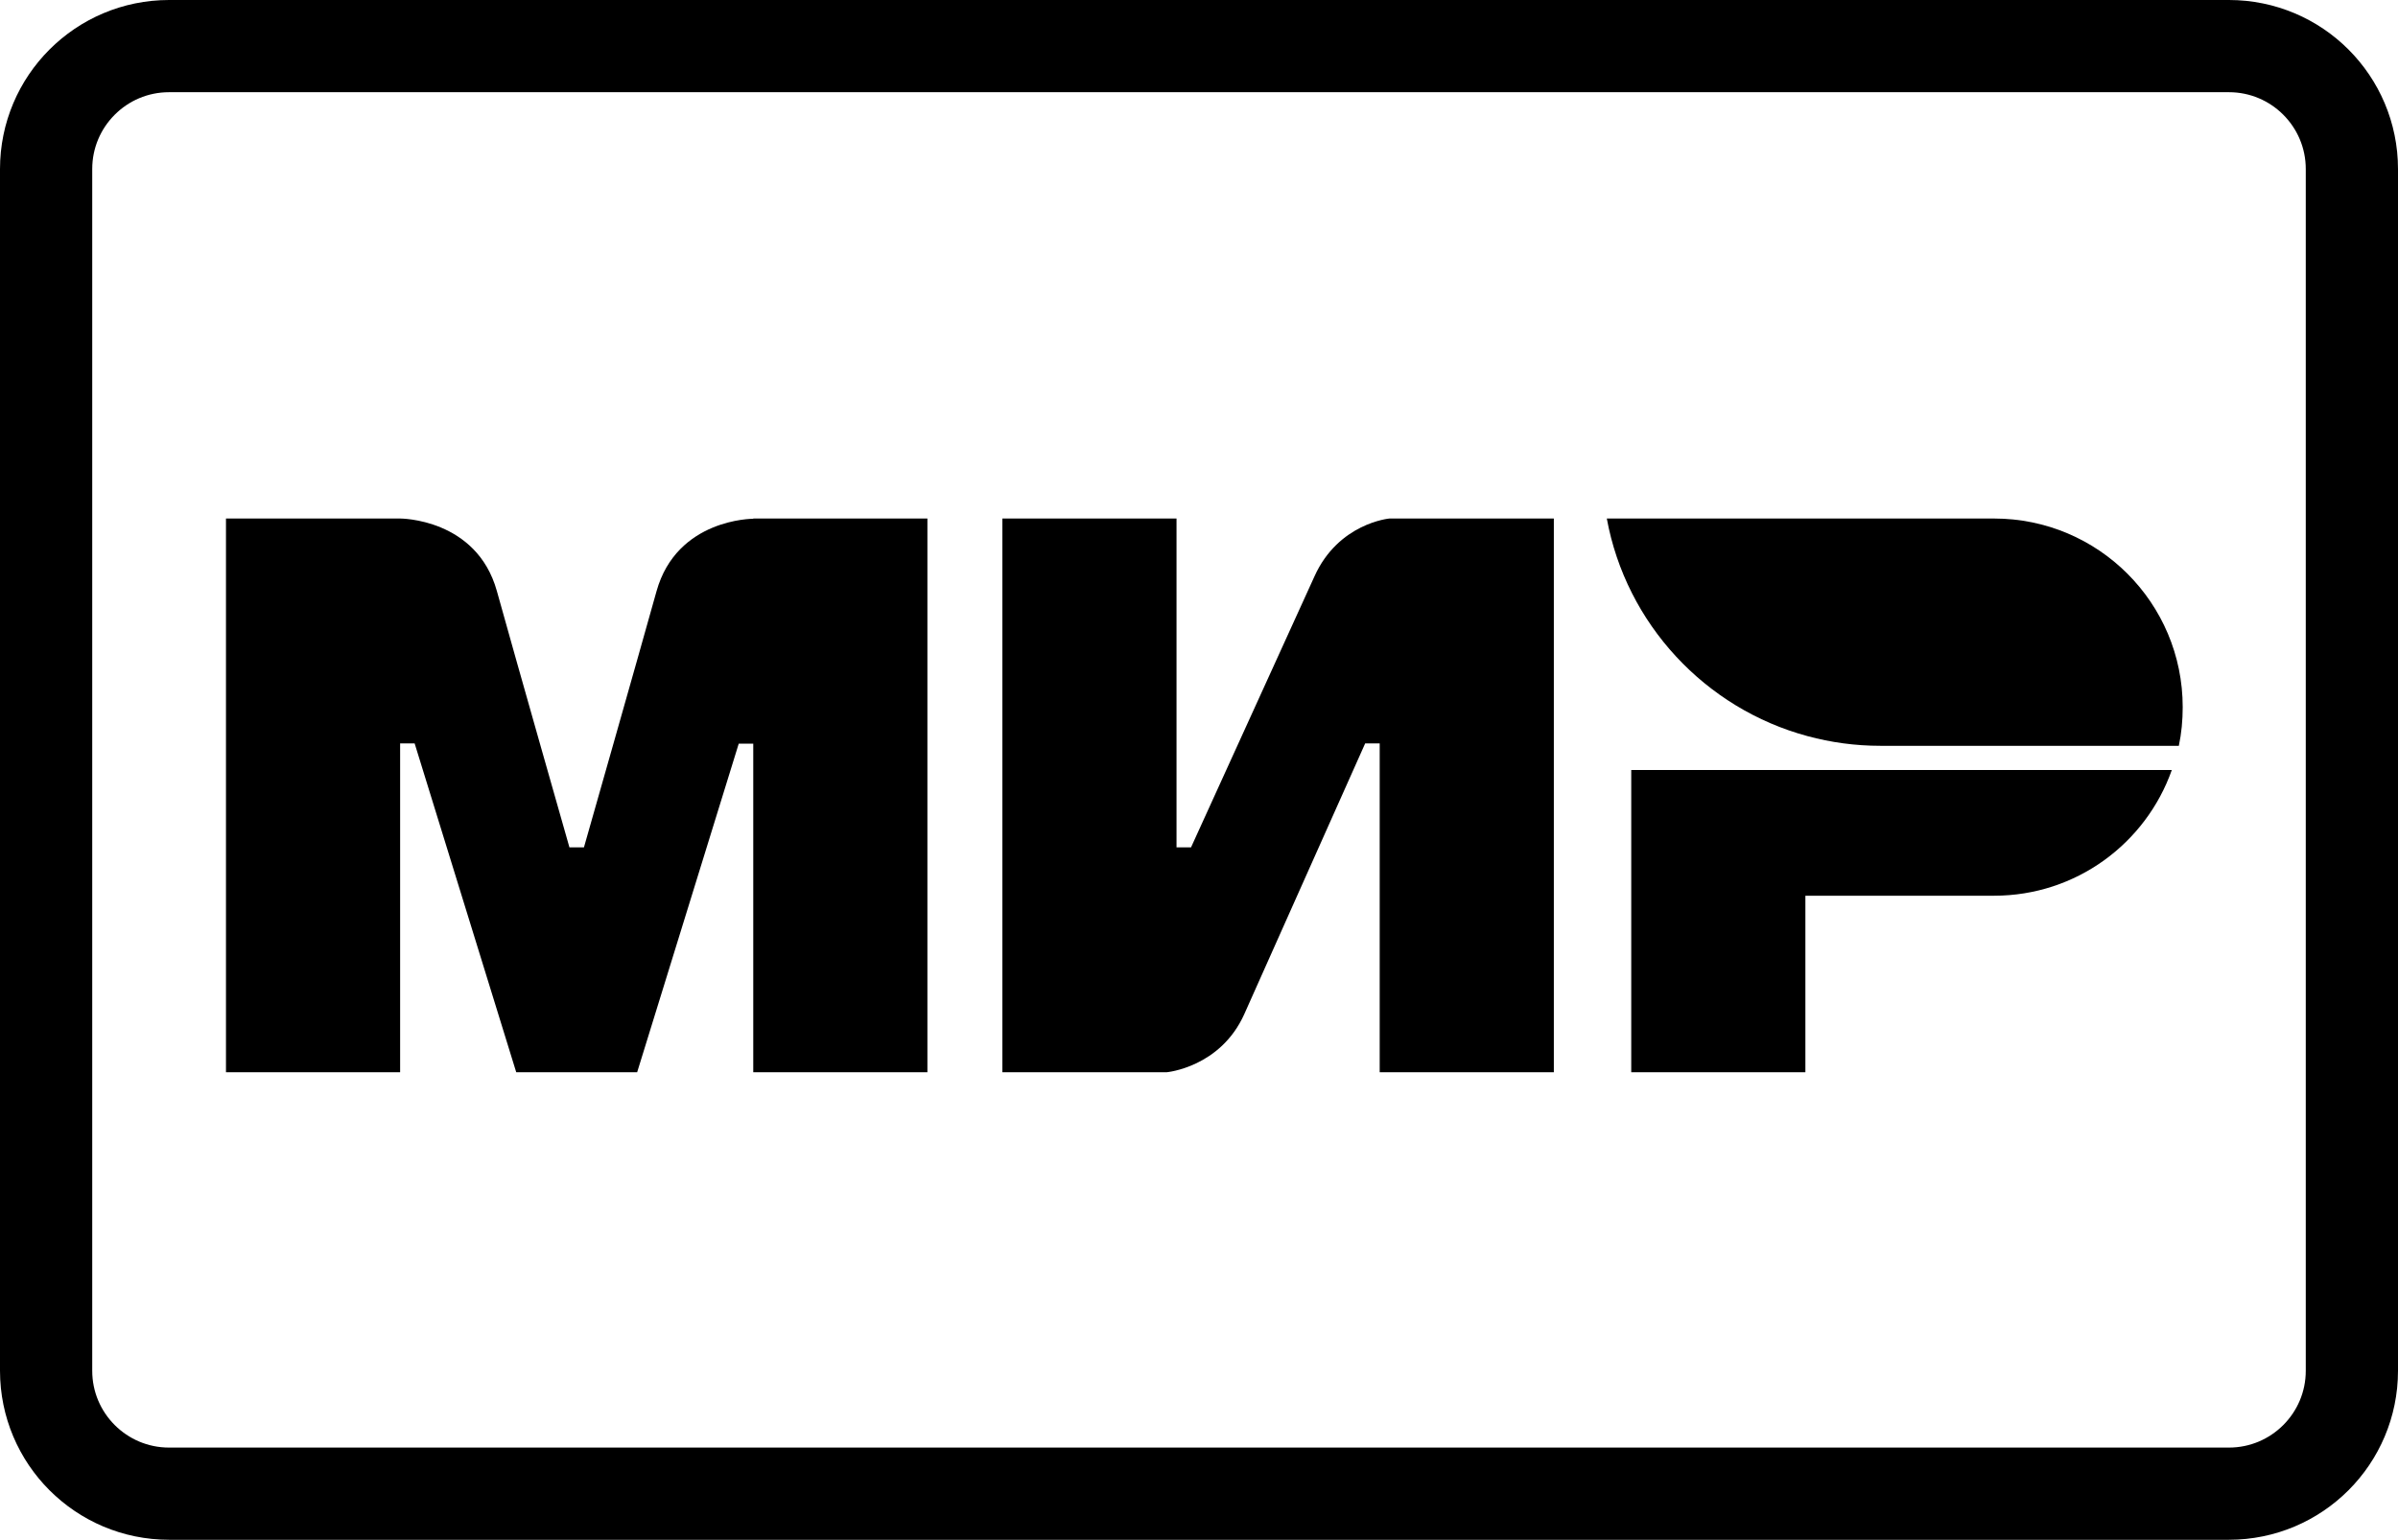
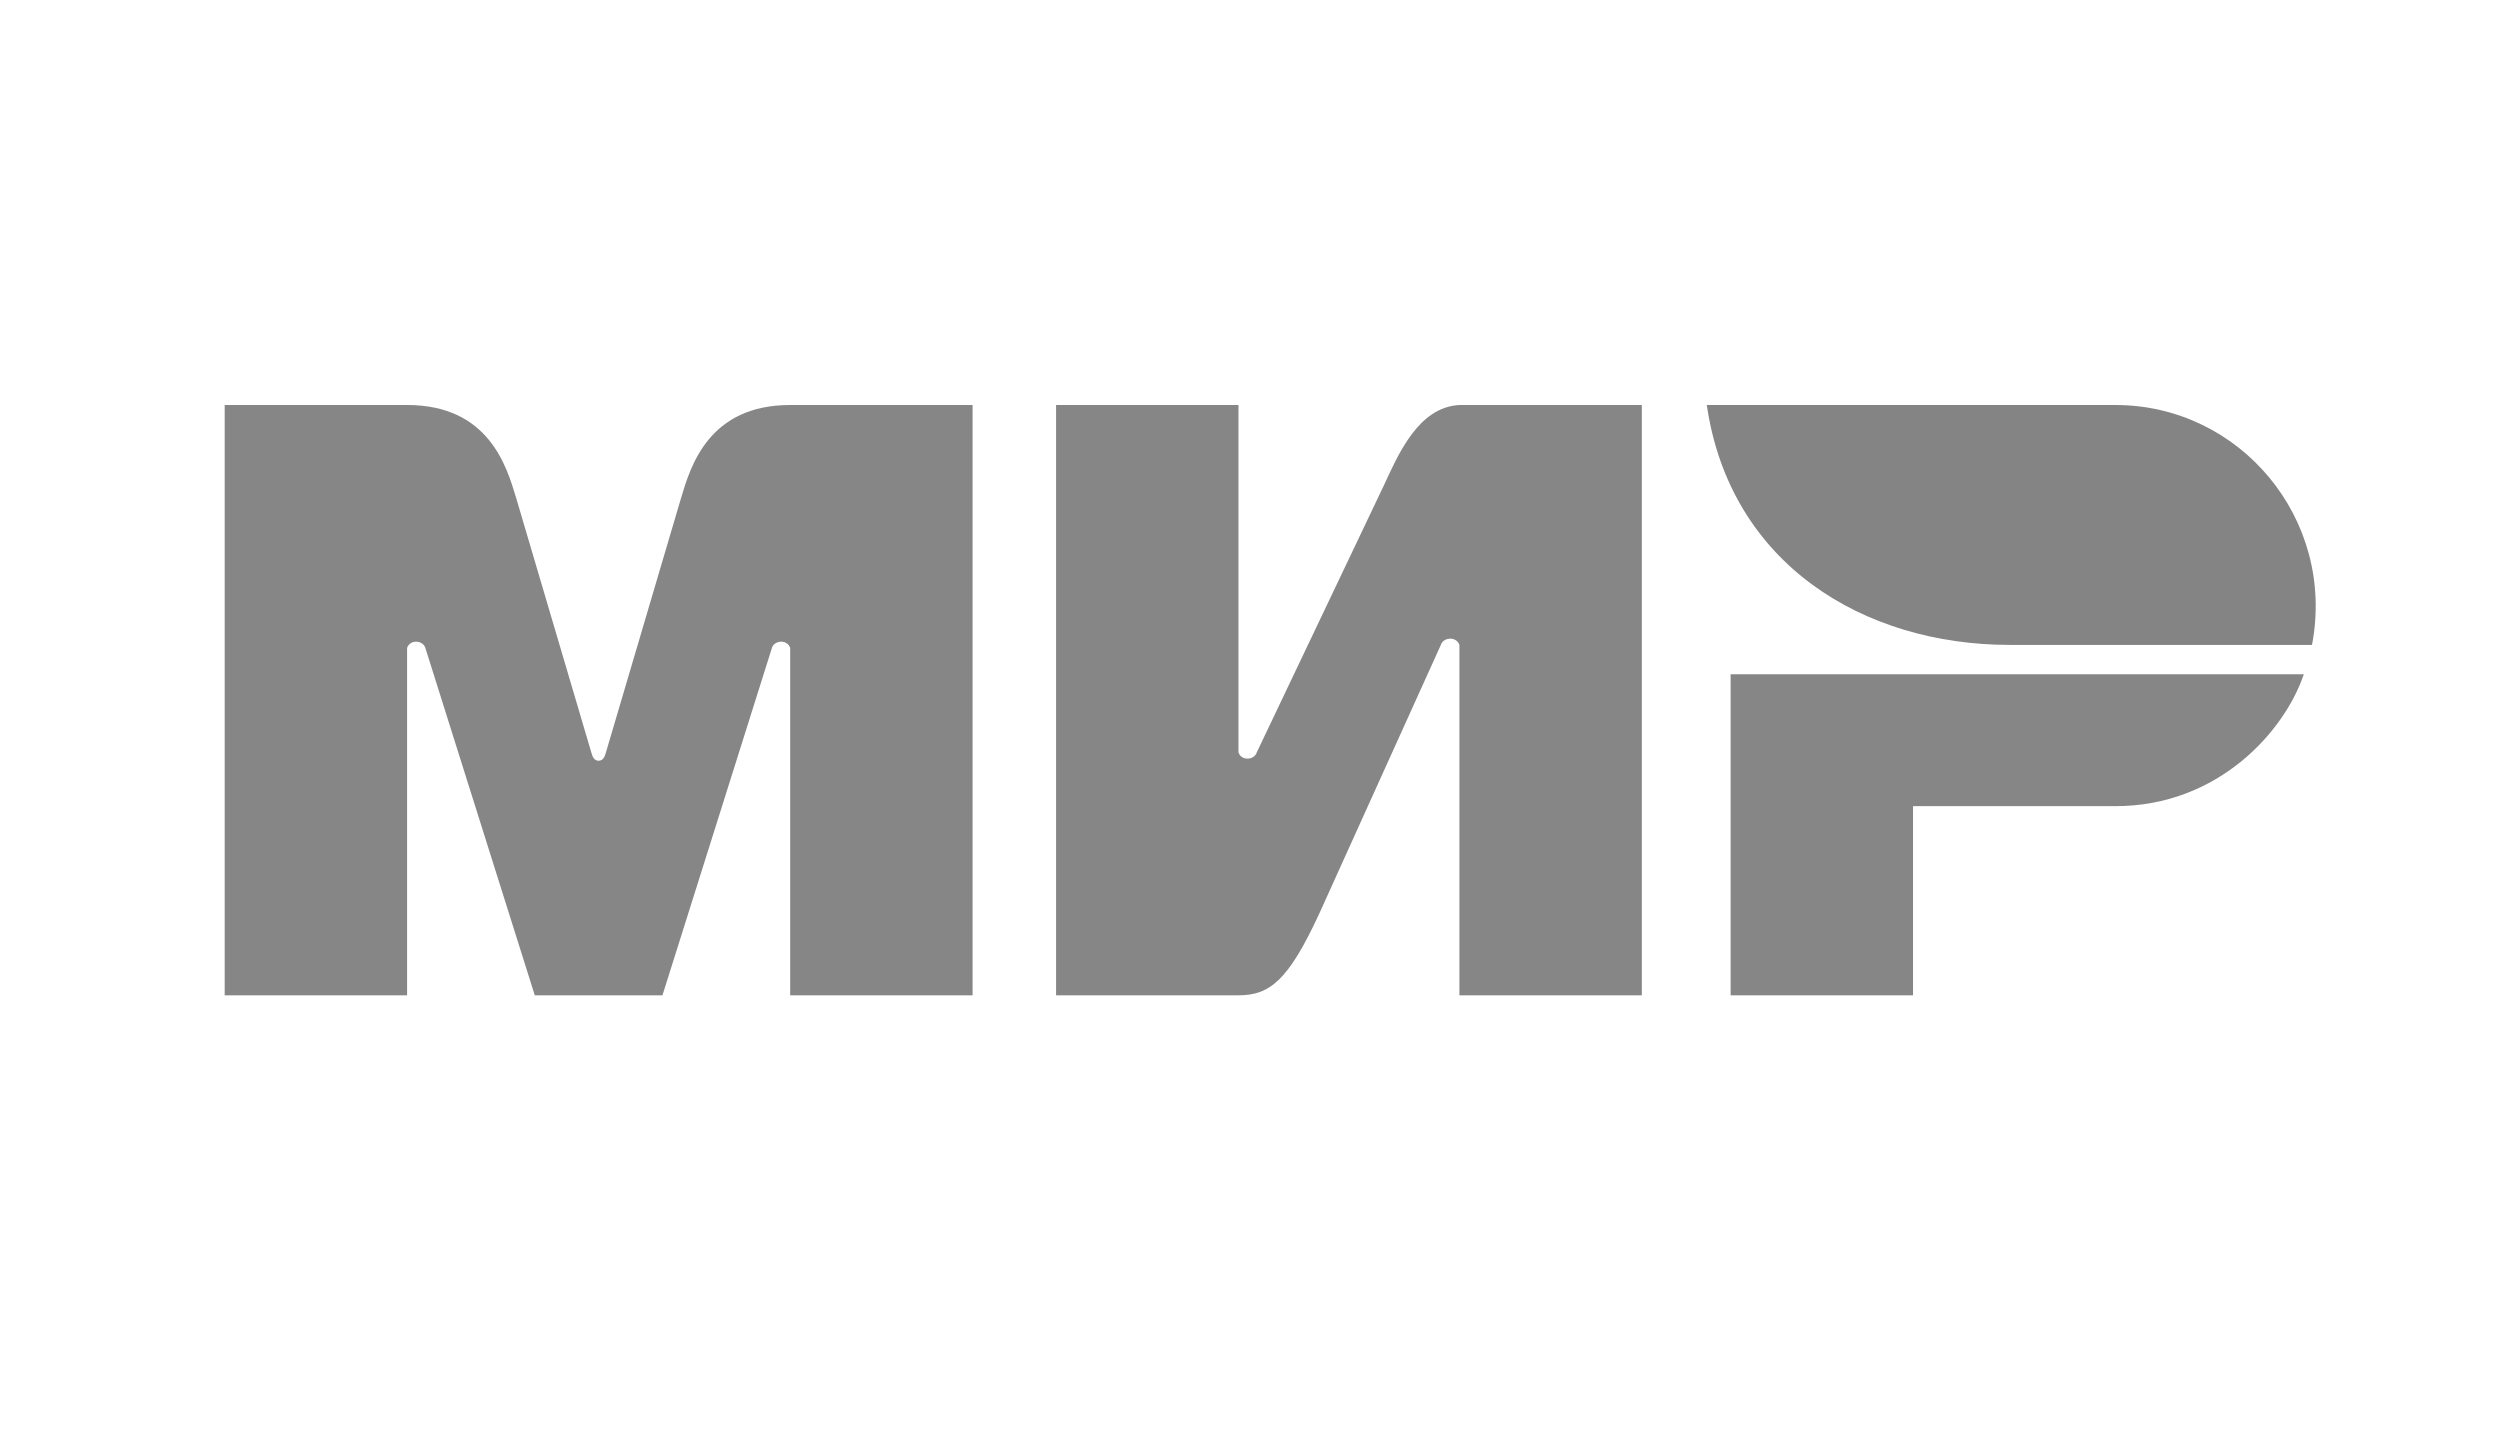
- <svg xmlns="http://www.w3.org/2000/svg" width="780px" height="501px" viewBox="0 0 780 501" version="1.1" id="svg2">
-   <defs id="defs8" />
-   <g id="Page-1" stroke="none" stroke-width="1" fill="none" fill-rule="evenodd">
-     <rect id="Rectangle-1" stroke="#393939" stroke-width="30" x="15" y="15" width="750" height="471" rx="40" style="stroke:#000000;stroke-opacity:1" />
-     <g id="g4417" transform="matrix(0.7867317,0,0,0.7867317,73.50419,168.7111)" style="fill:#000000;fill-opacity:1">
-       <g id="g5" style="fill:#000000;fill-opacity:1">
-         <path class="st0" d="m 218,0 0,0.1 c -0.1,0 -31.6,-0.1 -40,30 -7.7,27.6 -29.4,103.8 -30,105.9 l -6,0 C 142,136 119.8,58.1 112,30 103.6,-0.1 72,0 72,0 l -72,0 0,229 72,0 0,-136 3,0 3,0 42,136 50,0 42,-135.9 6,0 0,135.9 72,0 0,-229 -72,0 z" id="path7" style="clip-rule:evenodd;fill:#000000;fill-opacity:1;fill-rule:evenodd" />
-       </g>
-       <g id="g9" style="fill:#000000;fill-opacity:1">
-         <path class="st0" d="m 481,0 c 0,0 -21.1,1.9 -31,24 l -51,112 -6,0 0,-136 -72,0 0,229 68,0 0,0 c 0,0 22.1,-2 32,-24 l 50,-112 6,0 0,136 72,0 0,-229 -68,0 z" id="path11" style="clip-rule:evenodd;fill:#000000;fill-opacity:1;fill-rule:evenodd" />
-       </g>
-       <g id="g13" style="fill:#000000;fill-opacity:1">
-         <path class="st0" d="m 581,104 0,125 72,0 0,-73 78,0 c 34,0 62.8,-21.7 73.5,-52 L 581,104 Z" id="path15" style="clip-rule:evenodd;fill:#000000;fill-opacity:1;fill-rule:evenodd" />
-       </g>
-       <g id="g17" style="fill:#000000;fill-opacity:1">
-         <linearGradient id="SVGID_1_" gradientUnits="userSpaceOnUse" x1="570.919" y1="47" x2="809" y2="47">
-           <stop offset="0.3" style="stop-color:#00B4E6" id="stop20" />
-           <stop offset="1" style="stop-color:#088CCB" id="stop22" />
-         </linearGradient>
-         <path class="st1" d="M 731,0 570.9,0 c 8,43.6 40.7,78.6 83,90 l 0,0 c 9.6,2.6 19.7,4 30.1,4 l 123.4,0 C 808.5,88.8 809,83.5 809,78 809,34.9 774.1,0 731,0 Z" id="path24" style="clip-rule:evenodd;fill:#000000;fill-opacity:1;fill-rule:evenodd" />
-       </g>
-     </g>
+ <svg xmlns="http://www.w3.org/2000/svg" width="56" height="32" viewBox="0 0 56 32">
+   <g fill="none" fill-rule="evenodd" transform="translate(5 9)">
+     <path fill="#868686" d="M4.119,13.295 L0.033,13.295 L0.033,0.072 L4.119,0.072 C5.948,0.072 6.35,1.452 6.558,2.141 L8.244,7.851 C8.275,7.963 8.31,8.036 8.409,8.041 C8.508,8.036 8.543,7.963 8.574,7.851 L10.26,2.141 C10.468,1.452 10.871,0.072 12.7,0.072 L16.786,0.072 L16.786,13.295 L12.7,13.295 L12.7,5.513 C12.627,5.309 12.338,5.346 12.291,5.514 L9.839,13.295 L6.979,13.295 L4.528,5.514 C4.48,5.346 4.191,5.309 4.119,5.513 L4.119,13.295 L4.119,13.295 Z M22.742,0.072 L18.656,0.072 L18.656,13.295 L22.742,13.295 C23.444,13.295 23.858,12.961 24.546,11.477 L27.275,5.446 C27.322,5.279 27.618,5.241 27.691,5.446 L27.691,13.295 L31.777,13.295 L31.777,0.072 L27.691,0.072 C26.771,0.12 26.322,1.175 25.99,1.891 L23.151,7.854 C23.103,8.021 22.814,8.058 22.742,7.854 L22.742,0.072 L22.742,0.072 Z M33.766,6.104 L46.605,6.104 C46.173,7.387 44.686,9.058 42.386,9.058 L37.852,9.058 L37.852,13.295 L33.766,13.295 L33.766,6.104 L33.766,6.104 Z" />
+     <path fill="#848484" d="M46.789,5.446 L40.02,5.446 C36.746,5.446 33.752,3.634 33.232,0.072 L42.386,0.072 C45.176,0.072 47.327,2.626 46.789,5.446 L46.789,5.446 Z" />
  </g>
-   <style type="text/css" id="style3">
- 	.st0{fill-rule:evenodd;clip-rule:evenodd;fill:#4DB45E;}
- 	.st1{fill-rule:evenodd;clip-rule:evenodd;fill:url(#SVGID_1_);}
- </style>
</svg>
